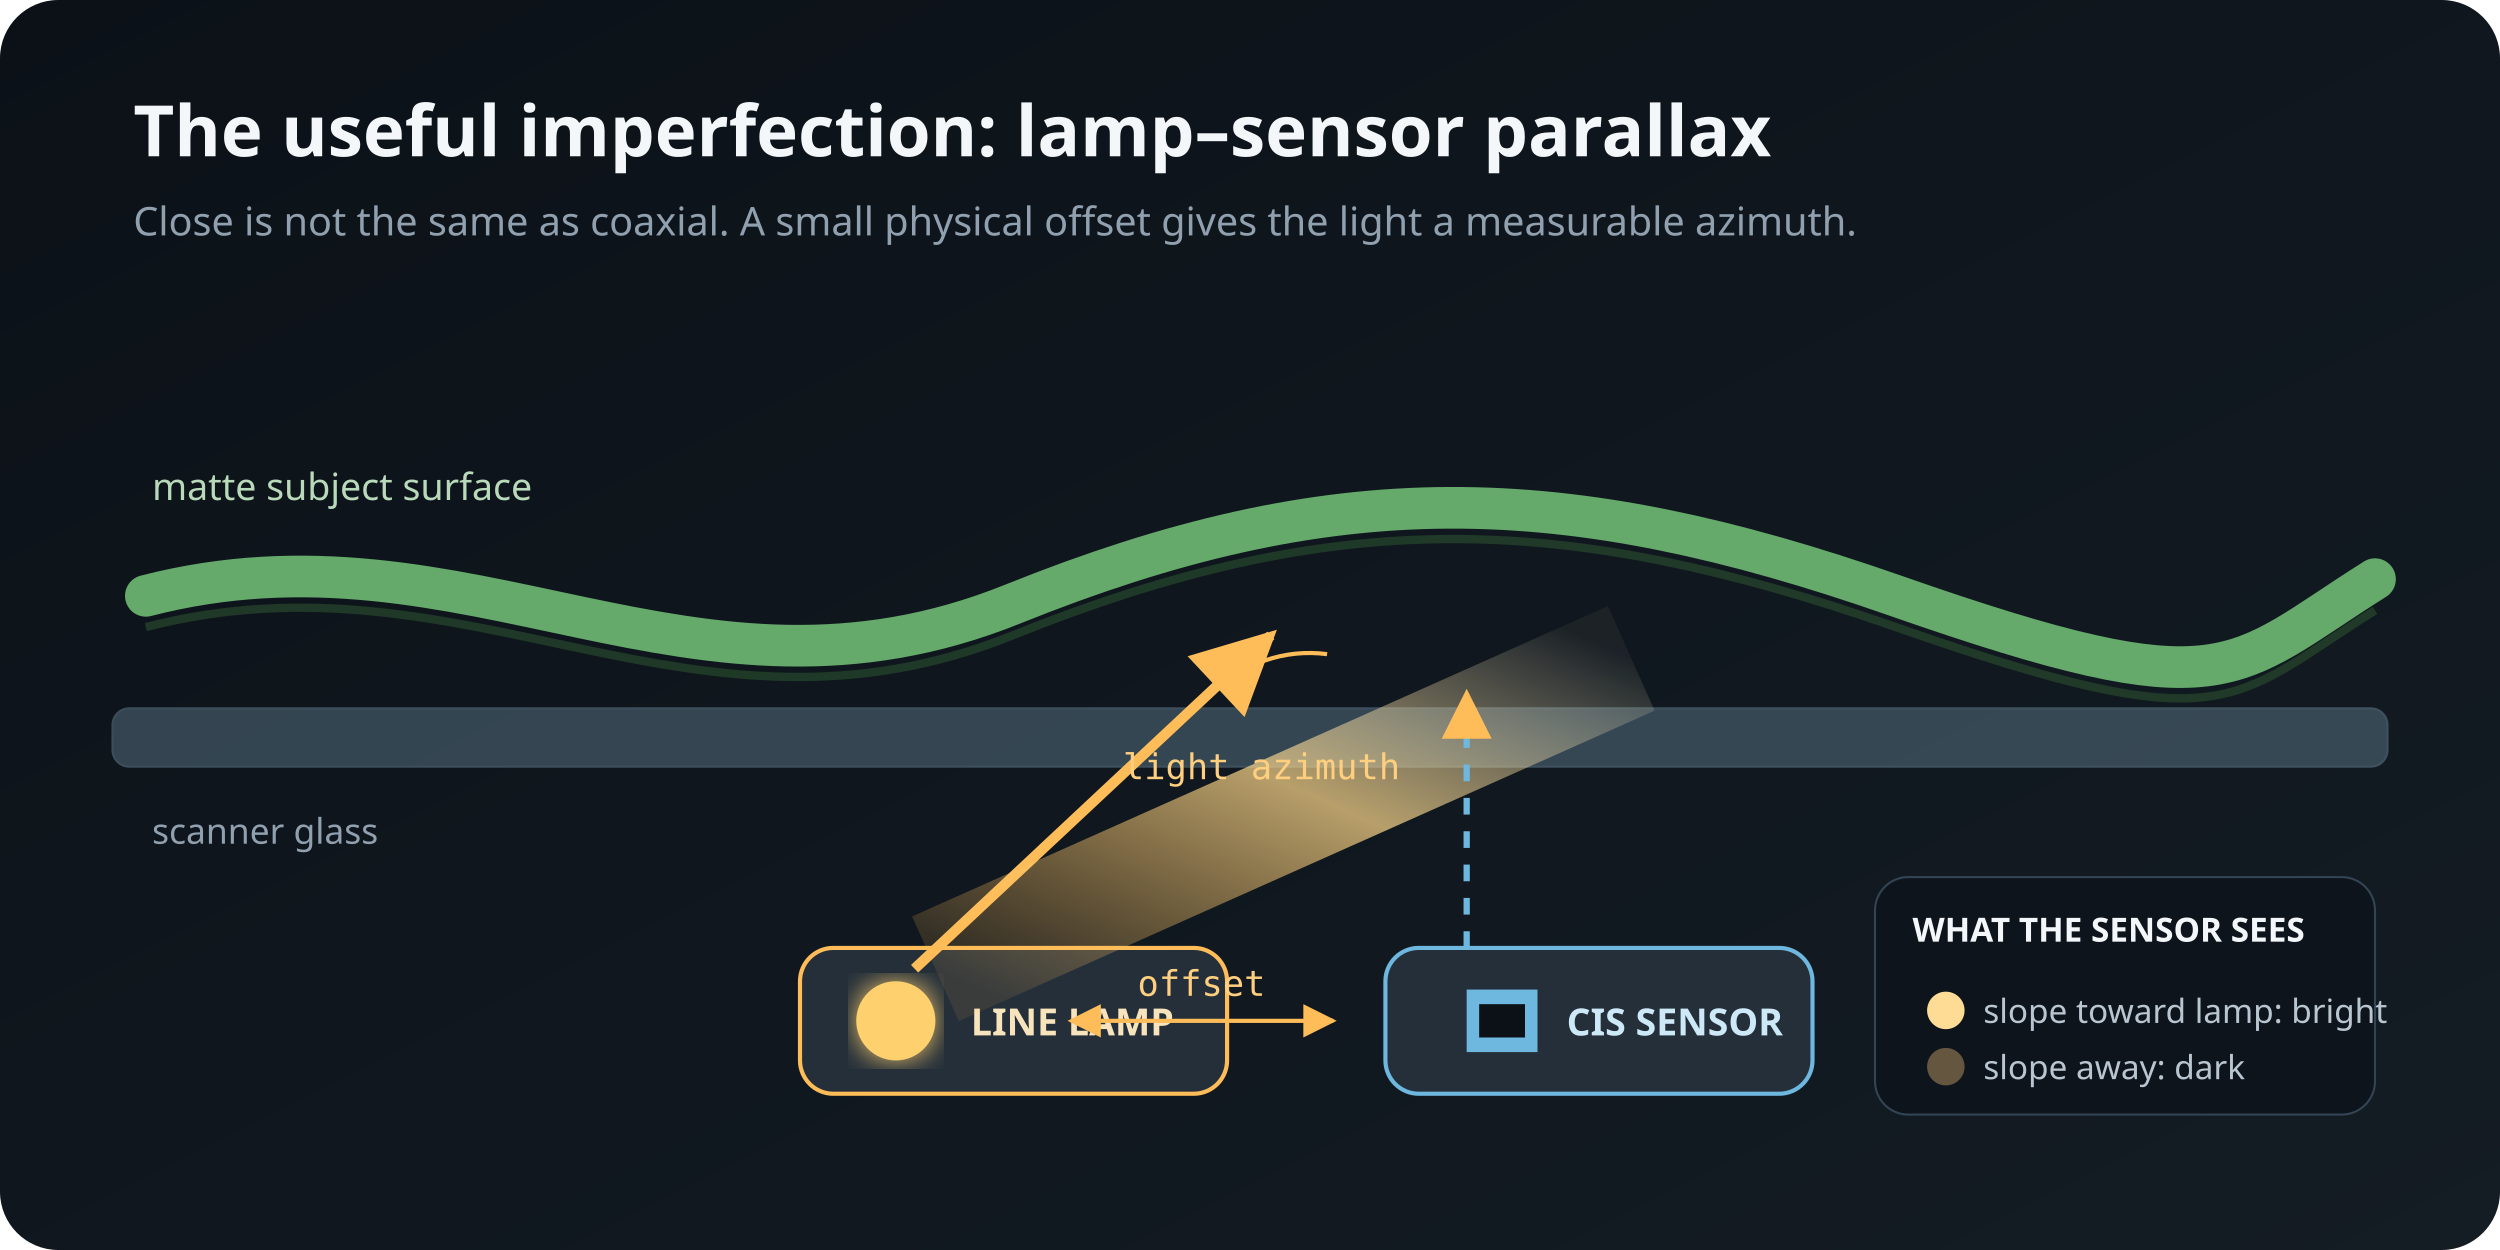
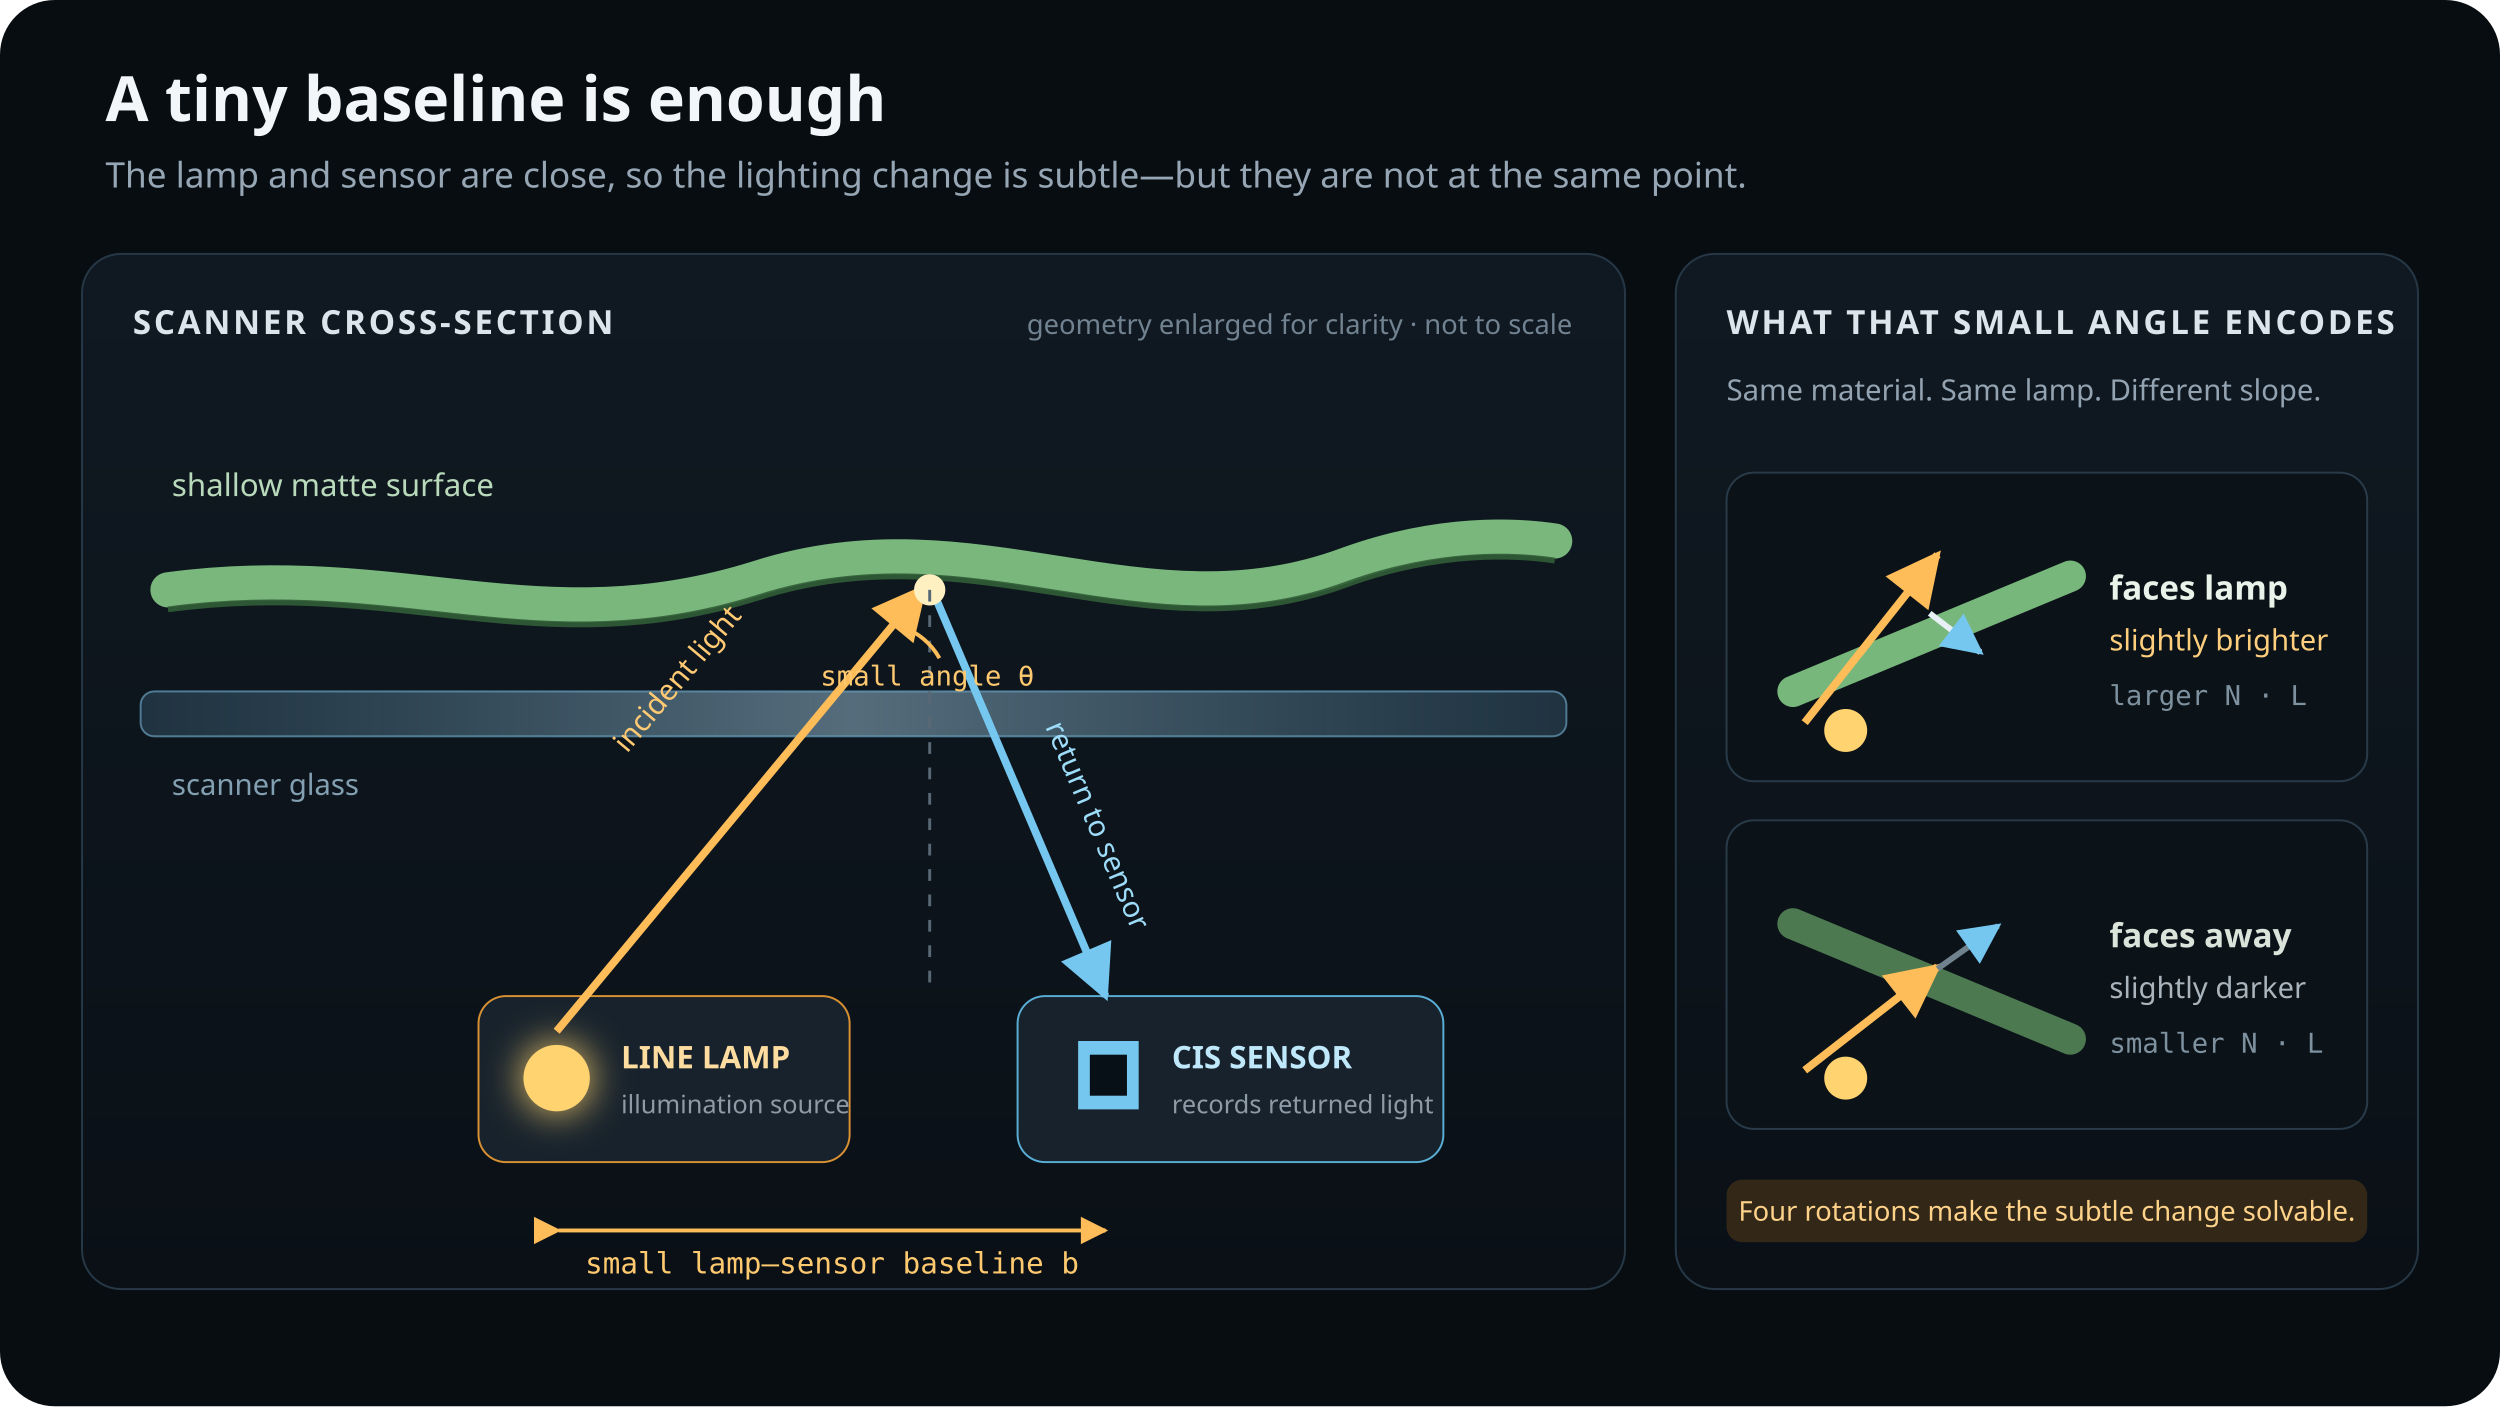
- <svg xmlns="http://www.w3.org/2000/svg" viewBox="0 0 1200 600" role="img" aria-labelledby="title desc">
+ <svg xmlns="http://www.w3.org/2000/svg" viewBox="0 0 1280 720" role="img" aria-labelledby="title desc">
  <defs>
-     <linearGradient id="bg" x2="1" y2="1">
-       <stop stop-color="#0b1117" />
-       <stop offset="1" stop-color="#141c24" />
+     <linearGradient id="panel" x2="0" y2="1">
+       <stop stop-color="#101922" />
+       <stop offset="1" stop-color="#0a1016" />
    </linearGradient>
-     <linearGradient id="beam" x1="0" y1="1" x2="1" y2="0">
-       <stop stop-color="#ffb84d" stop-opacity=".1" />
-       <stop offset=".55" stop-color="#ffd98b" stop-opacity=".7" />
-       <stop offset="1" stop-color="#fff4cc" stop-opacity=".05" />
+     <linearGradient id="glass" x2="1">
+       <stop stop-color="#74b9df" stop-opacity=".18" />
+       <stop offset=".5" stop-color="#b9e6ff" stop-opacity=".42" />
+       <stop offset="1" stop-color="#74b9df" stop-opacity=".18" />
    </linearGradient>
-     <marker id="arrow" viewBox="0 0 10 10" refX="9" refY="5" markerWidth="8" markerHeight="8" orient="auto-start-reverse">
+     <marker id="amberArrow" viewBox="0 0 10 10" refX="9" refY="5" markerWidth="7" markerHeight="7" orient="auto">
      <path d="M0 0l10 5-10 5z" fill="#ffbd59" />
    </marker>
-     <filter id="glow">
-       <feGaussianBlur stdDeviation="7" result="b" />
+     <marker id="blueArrow" viewBox="0 0 10 10" refX="9" refY="5" markerWidth="7" markerHeight="7" orient="auto">
+       <path d="M0 0l10 5-10 5z" fill="#75c7f0" />
+     </marker>
+     <filter id="lampGlow" x="-100%" y="-100%" width="300%" height="300%">
+       <feGaussianBlur stdDeviation="10" result="blur" />
      <feMerge>
-         <feMergeNode in="b" />
+         <feMergeNode in="blur" />
        <feMergeNode in="SourceGraphic" />
      </feMerge>
    </filter>
  </defs>
-   <rect width="1200" height="600" rx="28" fill="url(#bg)" />
-   <text x="64" y="75" fill="#f4f7fa" font-family="system-ui,sans-serif" font-size="34" font-weight="700">The useful imperfection: lamp–sensor parallax</text>
-   <text x="64" y="113" fill="#91a0af" font-family="system-ui,sans-serif" font-size="19">Close is not the same as coaxial. A small physical offset gives the light a measurable azimuth.</text>
-   <path d="M70 286 C225 246 332 352 486 290 S750 230 910 286 S1070 322 1140 278" fill="none" stroke="#65a96b" stroke-width="20" stroke-linecap="round" />
-   <path d="M70 301 C225 261 332 367 486 305 S750 245 910 301 S1070 337 1140 293" fill="none" stroke="#26472c" stroke-width="4" opacity=".7" />
-   <text x="73" y="240" fill="#b8d9ba" font-family="system-ui,sans-serif" font-size="18">matte subject surface</text>
-   <rect x="54" y="340" width="1092" height="28" rx="8" fill="#8eb6d1" opacity=".3" stroke="#a9d4ef" />
-   <text x="73" y="405" fill="#91a0af" font-family="system-ui,sans-serif" font-size="17">scanner glass</text>
-   <rect x="384" y="455" width="205" height="70" rx="16" fill="#242f3a" stroke="#ffbd59" stroke-width="2" />
-   <circle cx="430" cy="490" r="19" fill="#ffd06e" filter="url(#glow)" />
-   <text x="466" y="497" fill="#f8e4bc" font-family="system-ui,sans-serif" font-size="18" font-weight="650">LINE LAMP</text>
-   <rect x="665" y="455" width="205" height="70" rx="16" fill="#242f3a" stroke="#6eb7df" stroke-width="2" />
-   <path d="M704 475h34v30h-34z" fill="#6eb7df" />
-   <path d="M710 482h22v16h-22z" fill="#0b1117" />
-   <text x="752" y="497" fill="#cde9f8" font-family="system-ui,sans-serif" font-size="18" font-weight="650">CIS SENSOR</text>
-   <path d="M439 465 L610 305" stroke="#ffbd59" stroke-width="5" marker-end="url(#arrow)" />
-   <path d="M449 465 L783 316" stroke="url(#beam)" stroke-width="55" />
-   <path d="M704 455 L704 333" stroke="#6eb7df" stroke-width="3" stroke-dasharray="8 8" marker-end="url(#arrow)" />
-   <path d="M514 490h126" stroke="#ffbd59" stroke-width="2" marker-start="url(#arrow)" marker-end="url(#arrow)" />
-   <text x="546" y="478" fill="#ffcf80" font-family="ui-monospace,monospace" font-size="17">offset</text>
-   <path d="M582 333 A65 65 0 0 1 637 314" fill="none" stroke="#ffbd59" stroke-width="2" />
-   <text x="539" y="374" fill="#ffcf80" font-family="ui-monospace,monospace" font-size="17">light azimuth</text>
-   <g transform="translate(900 421)">
-     <rect width="240" height="114" rx="16" fill="#0d141b" stroke="#334454" />
-     <text x="18" y="31" fill="#f4f7fa" font-family="system-ui,sans-serif" font-size="16" font-weight="700">WHAT THE SENSOR SEES</text>
-     <circle cx="34" cy="64" r="9" fill="#ffdc96" />
-     <text x="52" y="70" fill="#b9c6d1" font-family="system-ui,sans-serif" font-size="16">slope toward lamp: bright</text>
-     <circle cx="34" cy="91" r="9" fill="#64563f" />
-     <text x="52" y="97" fill="#b9c6d1" font-family="system-ui,sans-serif" font-size="16">slope away: dark</text>
+   <rect width="1280" height="720" rx="28" fill="#080d12" />
+   <text x="54" y="62" fill="#f2f6f9" font-family="system-ui,sans-serif" font-size="32" font-weight="750">A tiny baseline is enough</text>
+   <text x="54" y="96" fill="#96a6b5" font-family="system-ui,sans-serif" font-size="18">The lamp and sensor are close, so the lighting change is subtle—but they are not at the same point.</text>
+   <rect x="42" y="130" width="790" height="530" rx="20" fill="url(#panel)" stroke="#263746" />
+   <text x="68" y="171" fill="#dce5eb" font-family="system-ui,sans-serif" font-size="17" font-weight="700" letter-spacing="1.4">SCANNER CROSS-SECTION</text>
+   <text x="805" y="171" fill="#718291" font-family="system-ui,sans-serif" font-size="14" text-anchor="end">geometry enlarged for clarity · not to scale</text>
+   <path d="M86 302 C205 286 276 331 388 296 C500 260 585 328 690 289 C737 272 776 274 796 277" fill="none" stroke="#79b77c" stroke-width="18" stroke-linecap="round" />
+   <path d="M86 312 C205 296 276 341 388 306 C500 270 585 338 690 299 C737 282 776 284 796 287" fill="none" stroke="#315d36" stroke-width="3" opacity=".9" />
+   <text x="88" y="254" fill="#b8d9ba" font-family="system-ui,sans-serif" font-size="16">shallow matte surface</text>
+   <rect x="72" y="354" width="730" height="23" rx="7" fill="url(#glass)" stroke="#6faac9" stroke-opacity=".65" />
+   <text x="88" y="407" fill="#83a0b2" font-family="system-ui,sans-serif" font-size="15">scanner glass</text>
+   <rect x="245" y="510" width="190" height="85" rx="14" fill="#17222c" stroke="#d99132" />
+   <circle cx="285" cy="552" r="17" fill="#ffd36f" filter="url(#lampGlow)" />
+   <text x="318" y="547" fill="#ffdda0" font-family="system-ui,sans-serif" font-size="16" font-weight="700">LINE LAMP</text>
+   <text x="318" y="570" fill="#8e9ba6" font-family="system-ui,sans-serif" font-size="13">illumination source</text>
+   <rect x="521" y="510" width="218" height="85" rx="14" fill="#17222c" stroke="#5aaed5" />
+   <path d="M552 533h31v35h-31z" fill="#75c7f0" />
+   <path d="M558 540h19v21h-19z" fill="#081017" />
+   <text x="600" y="547" fill="#bfe8fa" font-family="system-ui,sans-serif" font-size="16" font-weight="700">CIS SENSOR</text>
+   <text x="600" y="570" fill="#8e9ba6" font-family="system-ui,sans-serif" font-size="13">records returned light</text>
+   <path d="M285 528 L473 301" fill="none" stroke="#ffbd59" stroke-width="4" marker-end="url(#amberArrow)" />
+   <path d="M479 306 L566 510" fill="none" stroke="#75c7f0" stroke-width="4" marker-end="url(#blueArrow)" />
+   <circle cx="476" cy="302" r="8" fill="#fff0c2" />
+   <text x="321" y="386" fill="#ffca73" font-family="system-ui,sans-serif" font-size="15" transform="rotate(-50 321 386)">incident light</text>
+   <text x="535" y="372" fill="#9ddcf8" font-family="system-ui,sans-serif" font-size="15" transform="rotate(67 535 372)">return to sensor</text>
+   <path d="M286 630 H566" fill="none" stroke="#ffbd59" stroke-width="2" marker-start="url(#amberArrow)" marker-end="url(#amberArrow)" />
+   <text x="426" y="652" fill="#ffc96f" font-family="ui-monospace,monospace" font-size="15" text-anchor="middle">small lamp–sensor baseline b</text>
+   <path d="M476 302 L476 503" fill="none" stroke="#586875" stroke-width="1.5" stroke-dasharray="6 7" />
+   <path d="M462 321 A35 35 0 0 1 481 337" fill="none" stroke="#ffbd59" stroke-width="2" />
+   <text x="420" y="351" fill="#ffc96f" font-family="ui-monospace,monospace" font-size="14">small angle θ</text>
+   <rect x="858" y="130" width="380" height="530" rx="20" fill="url(#panel)" stroke="#263746" />
+   <text x="884" y="171" fill="#dce5eb" font-family="system-ui,sans-serif" font-size="17" font-weight="700" letter-spacing="1.4">WHAT THAT SMALL ANGLE ENCODES</text>
+   <text x="884" y="205" fill="#93a3b1" font-family="system-ui,sans-serif" font-size="15">Same material. Same lamp. Different slope.</text>
+   <g transform="translate(884 242)">
+     <rect width="328" height="158" rx="14" fill="#0b1218" stroke="#293b49" />
+     <path d="M34 112 L176 53" stroke="#78b77c" stroke-width="16" stroke-linecap="round" />
+     <path d="M40 128 L108 42" stroke="#ffbd59" stroke-width="4" marker-end="url(#amberArrow)" />
+     <path d="M104 72 L130 92" stroke="#e7f0f5" stroke-width="3" marker-end="url(#blueArrow)" />
+     <circle cx="61" cy="132" r="11" fill="#ffd36f" />
+     <text x="196" y="65" fill="#e9f3ea" font-family="system-ui,sans-serif" font-size="17" font-weight="700">faces lamp</text>
+     <text x="196" y="91" fill="#ffcf7d" font-family="system-ui,sans-serif" font-size="15">slightly brighter</text>
+     <text x="196" y="119" fill="#7e919f" font-family="ui-monospace,monospace" font-size="14">larger N · L</text>
  </g>
+   <g transform="translate(884 420)">
+     <rect width="328" height="158" rx="14" fill="#0b1218" stroke="#293b49" />
+     <path d="M34 53 L176 112" stroke="#4d7951" stroke-width="16" stroke-linecap="round" />
+     <path d="M40 128 L108 75" stroke="#ffbd59" stroke-width="4" marker-end="url(#amberArrow)" />
+     <path d="M108 76 L139 54" stroke="#70828e" stroke-width="3" marker-end="url(#blueArrow)" />
+     <circle cx="61" cy="132" r="11" fill="#ffd36f" />
+     <text x="196" y="65" fill="#dbe4da" font-family="system-ui,sans-serif" font-size="17" font-weight="700">faces away</text>
+     <text x="196" y="91" fill="#a9b4bc" font-family="system-ui,sans-serif" font-size="15">slightly darker</text>
+     <text x="196" y="119" fill="#7e919f" font-family="ui-monospace,monospace" font-size="14">smaller N · L</text>
+   </g>
+   <rect x="884" y="604" width="328" height="32" rx="8" fill="#332817" />
+   <text x="1048" y="625" fill="#ffd28a" font-family="system-ui,sans-serif" font-size="14" text-anchor="middle">Four rotations make the subtle change solvable.</text>
</svg>
